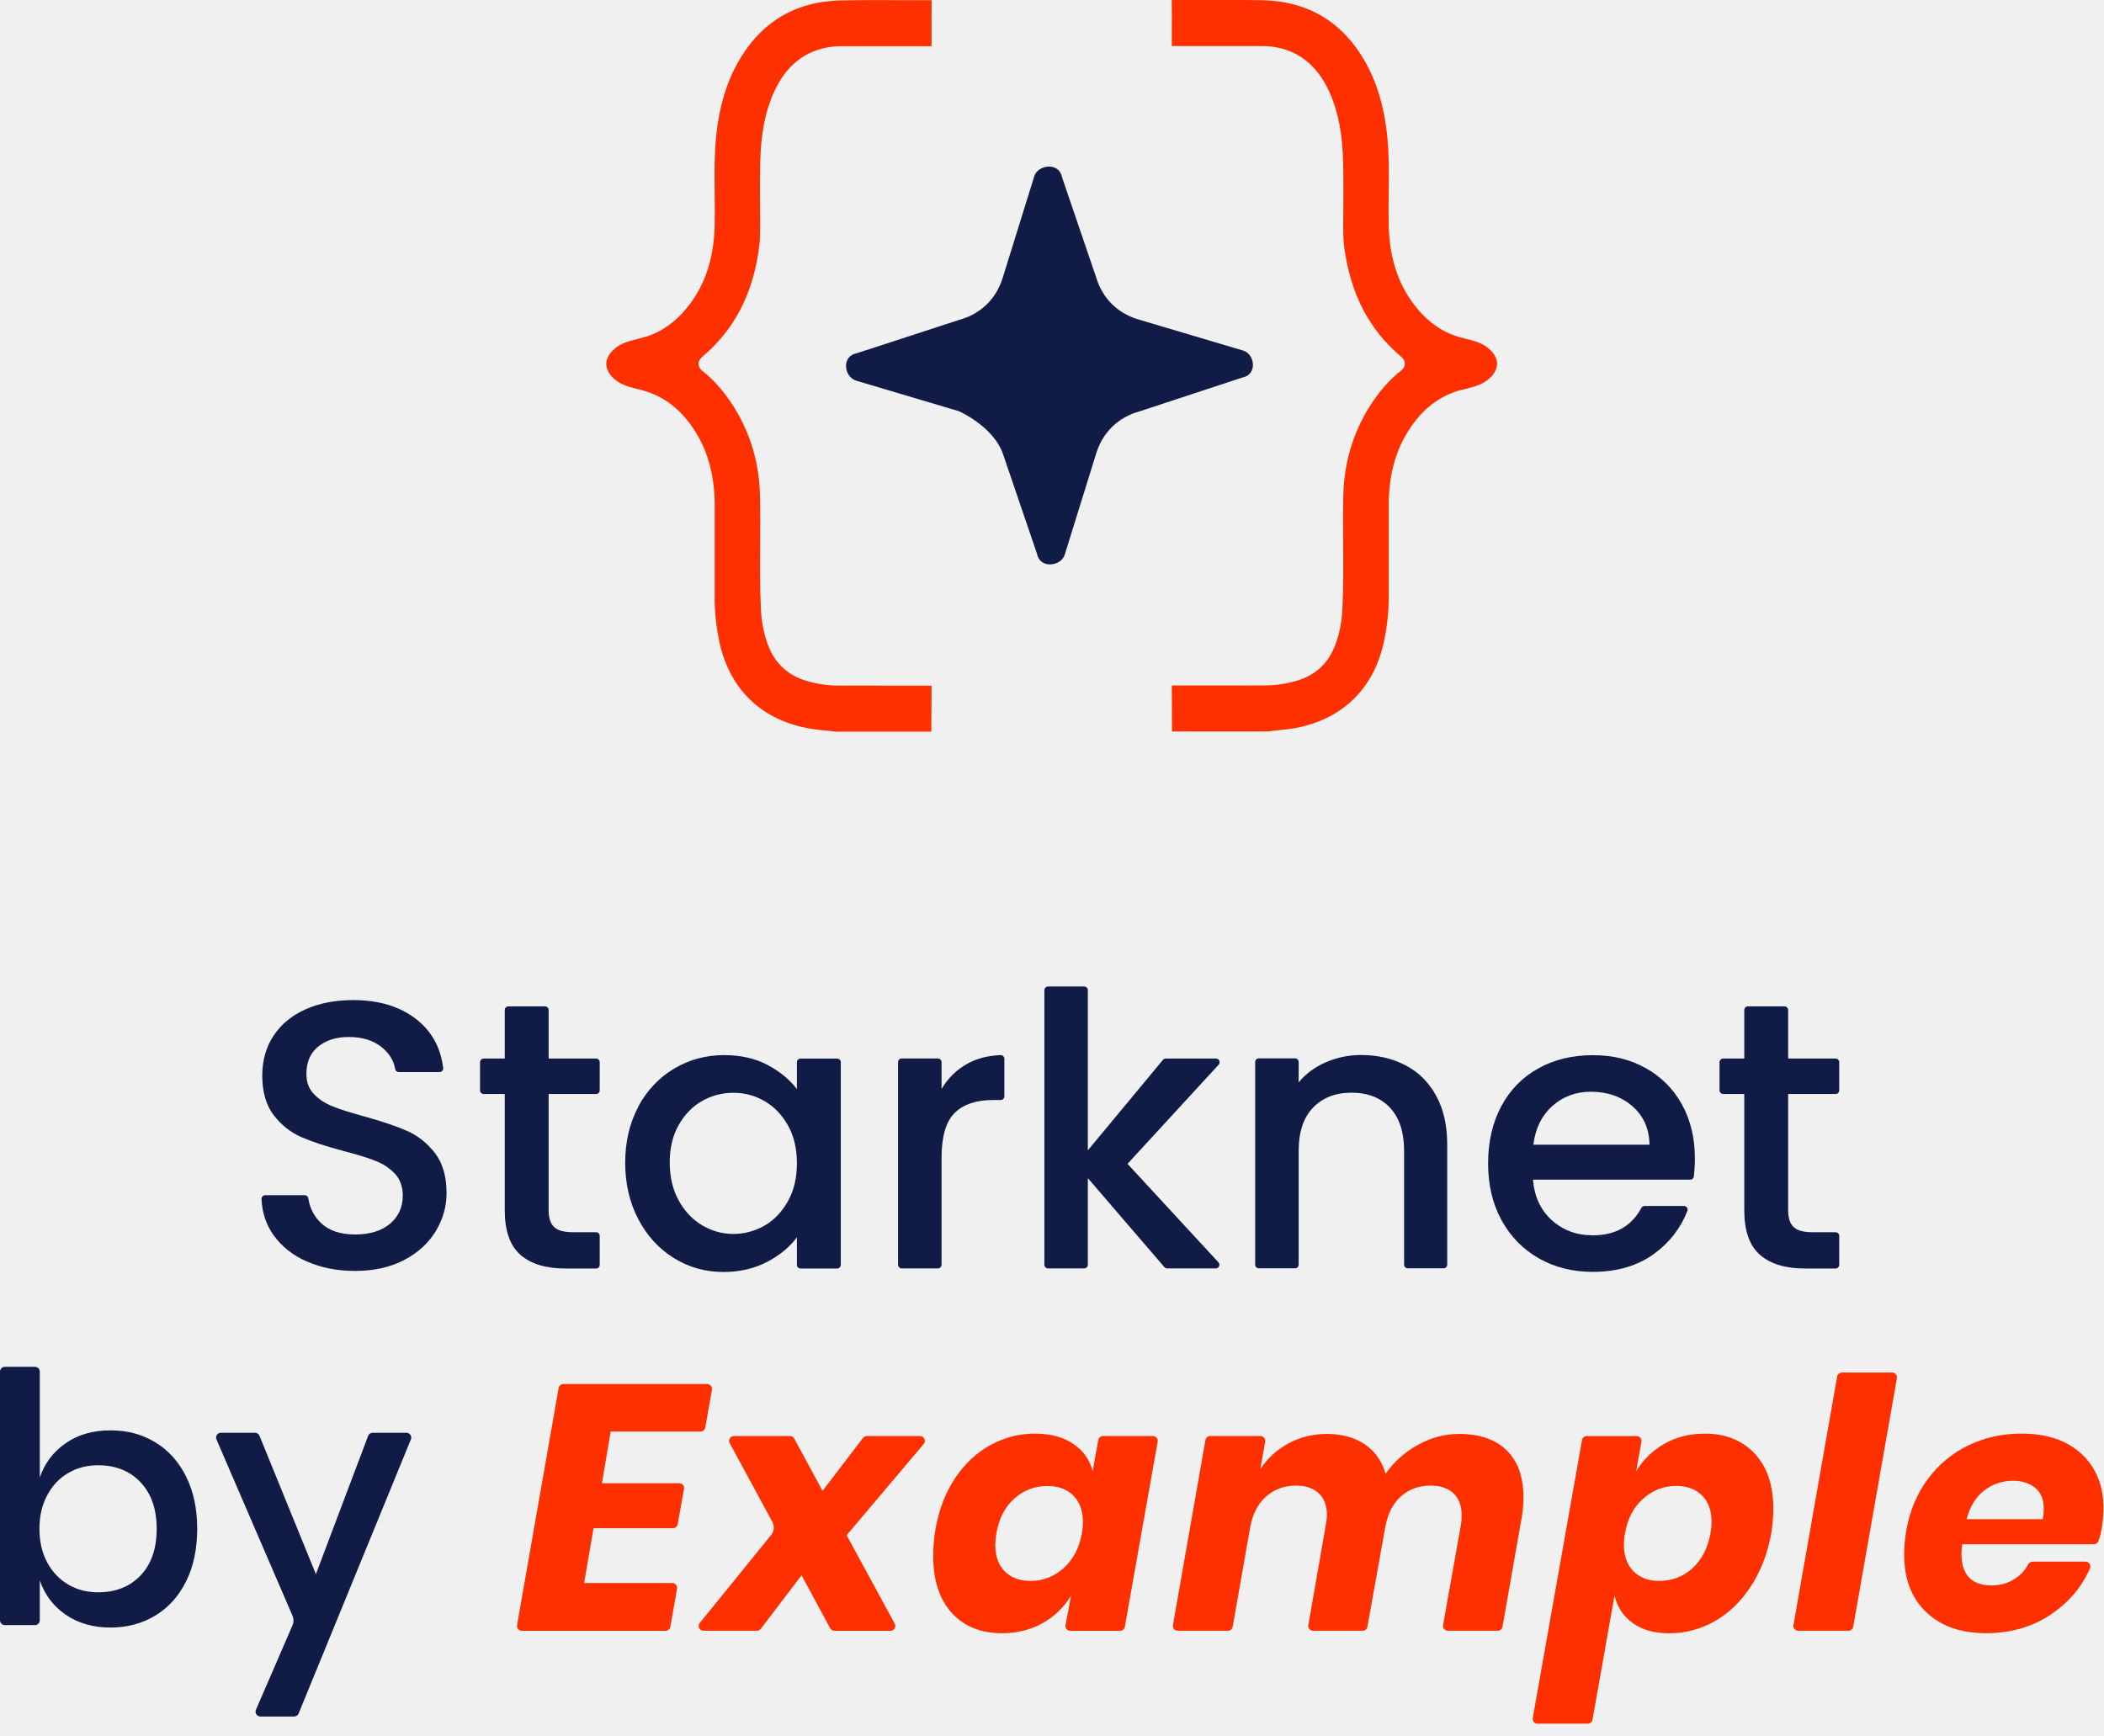
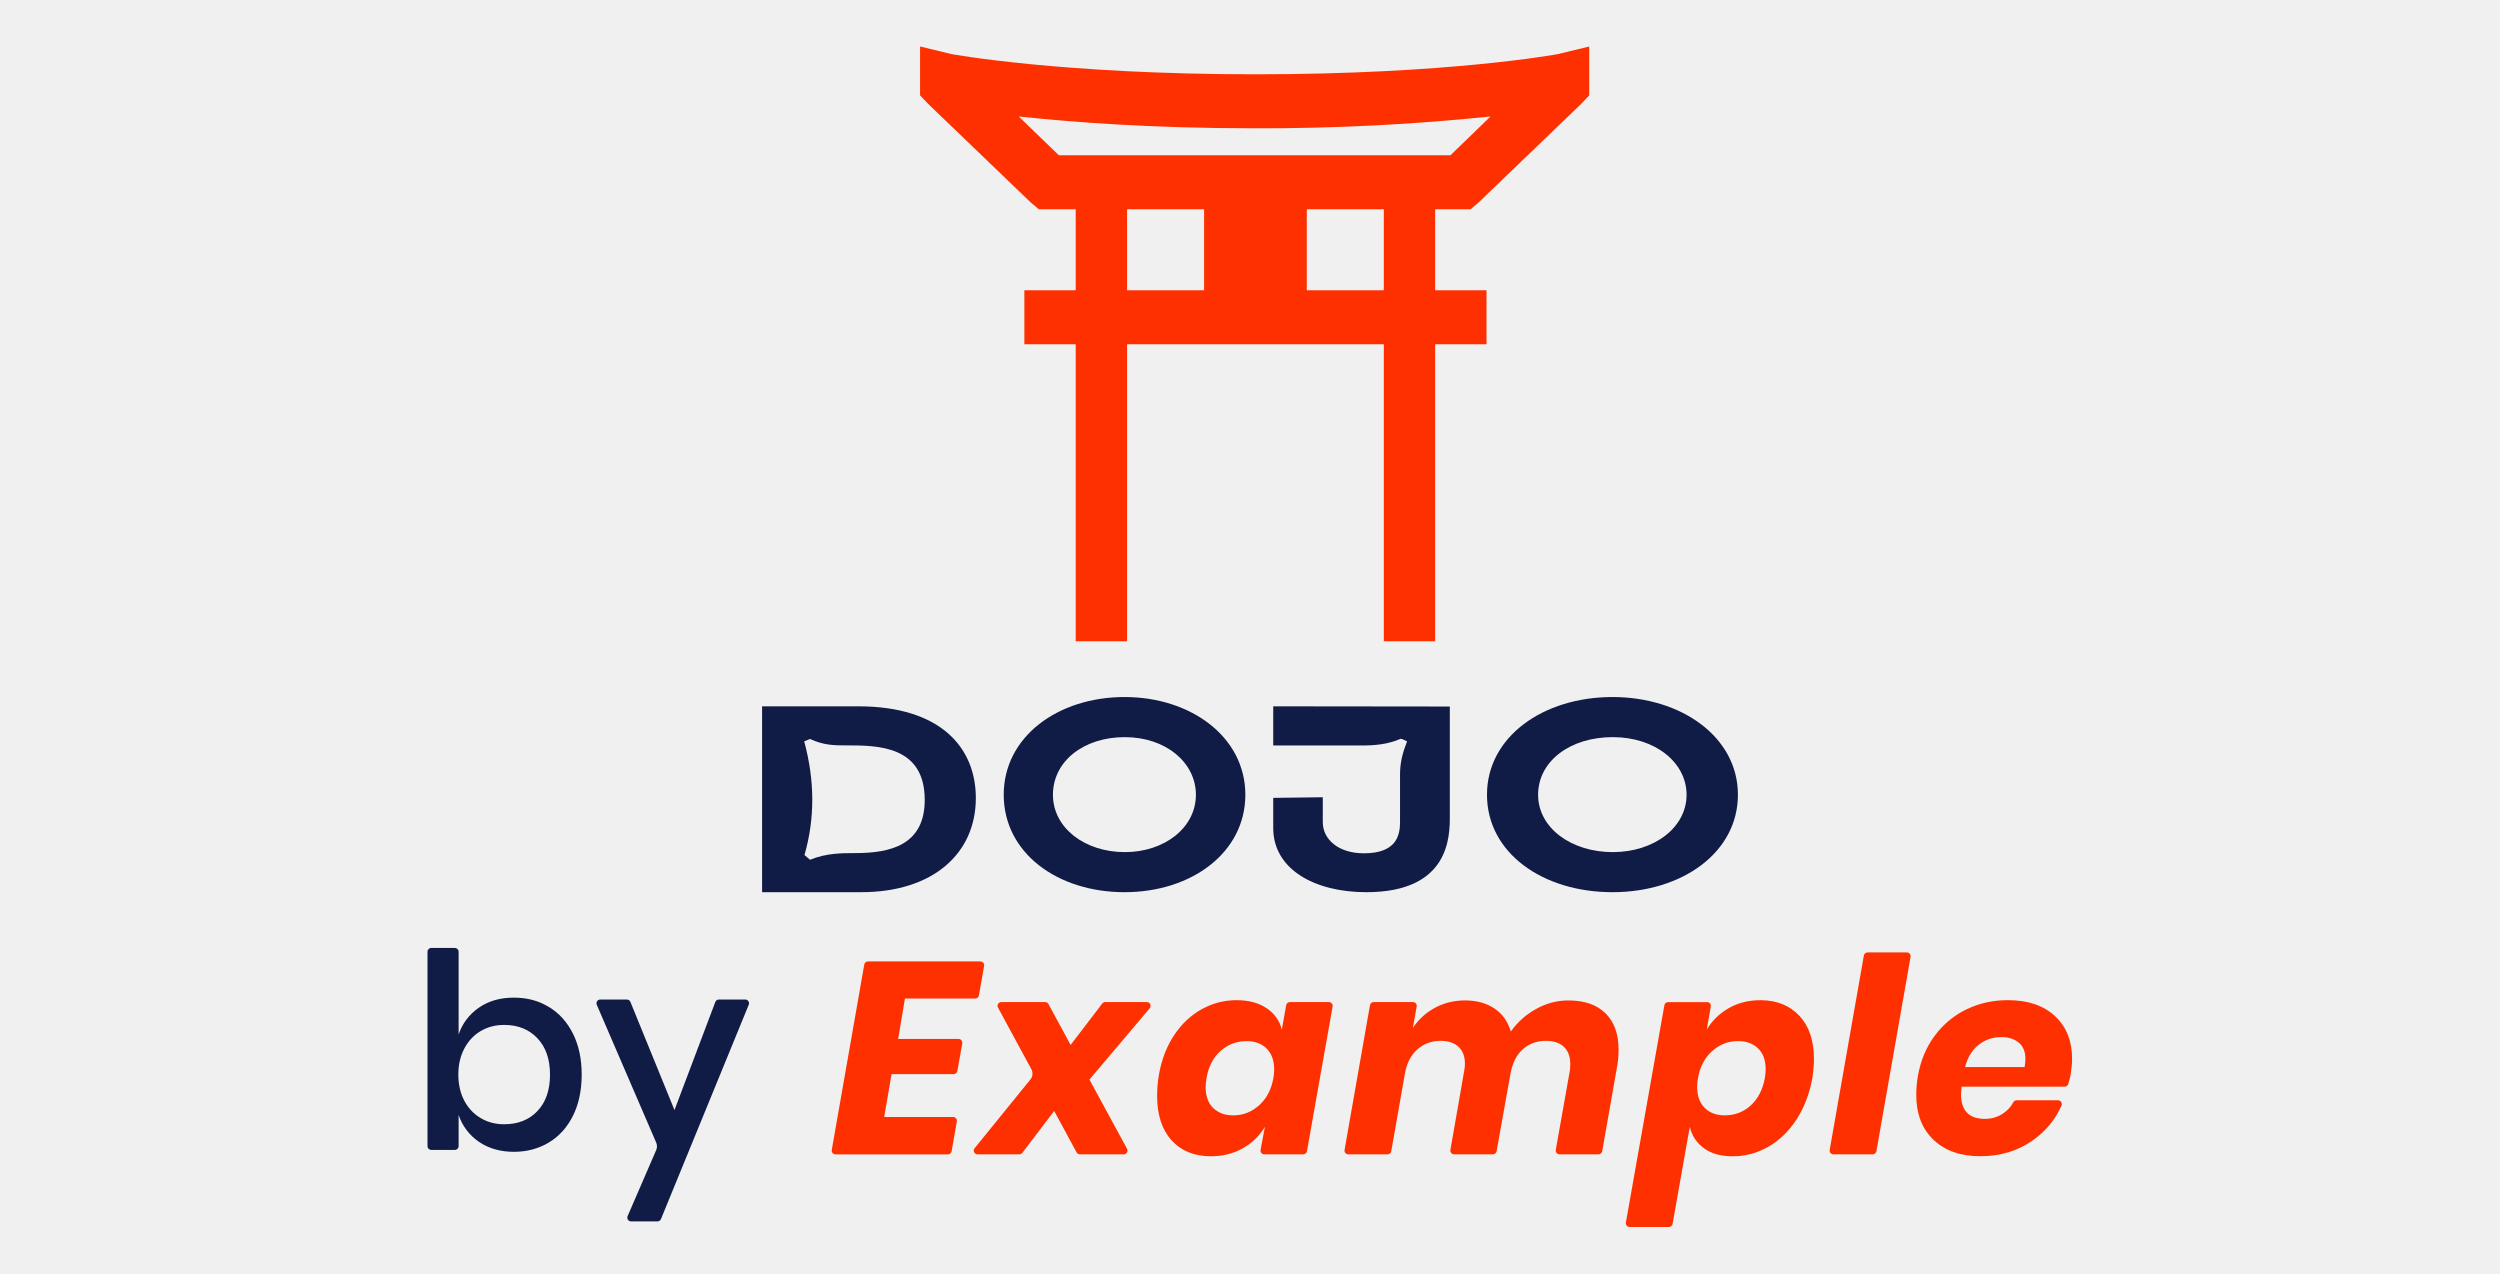
- <svg xmlns="http://www.w3.org/2000/svg" width="177" height="146" viewBox="0 0 177 146" fill="none">
-   <g clip-path="url(#clip0_160_831)">
-     <path fill-rule="evenodd" clip-rule="evenodd" d="M104.517 31.762L95.883 34.605C94.056 35.105 92.751 36.392 92.21 38.176L89.586 46.617C89.332 47.643 87.504 47.904 87.247 46.617L84.369 38.176C83.831 36.64 82.257 35.362 80.695 34.605L72.062 32.039C71.012 31.762 70.746 29.975 72.062 29.726L80.695 26.912C82.523 26.412 83.828 25.125 84.369 23.321L86.993 14.88C87.247 13.87 89.075 13.593 89.332 14.88L92.21 23.321C92.748 25.134 94.064 26.412 95.883 26.912L104.517 29.477C105.567 29.726 105.825 31.513 104.517 31.765V31.762Z" fill="#111C46" />
-     <path d="M122.934 32.816C123.056 32.782 123.178 32.751 123.301 32.721C124.017 32.537 124.639 32.378 125.213 31.916C125.59 31.614 125.977 31.087 125.943 30.53C125.912 30.021 125.552 29.613 125.338 29.413C124.747 28.863 124.106 28.7 123.365 28.517C122.91 28.401 122.438 28.285 121.942 28.068C120.825 27.583 119.823 26.764 118.964 25.637C117.585 23.827 116.886 21.64 116.825 18.943C116.804 18.043 116.814 17.133 116.825 16.253C116.845 14.586 116.865 12.864 116.672 11.187C116.41 8.894 115.833 6.969 114.909 5.305C113.001 1.875 110.066 0.095 106.188 0.017C104.599 -0.013 102.976 -0.01 101.407 -0.003C100.459 -0.003 99.515 0.004 98.571 -0.003C98.585 0.897 98.581 1.793 98.578 2.693V3.861C98.578 3.861 98.578 3.868 98.578 3.875H101.094C102.677 3.875 104.259 3.875 105.845 3.875C106.209 3.875 106.623 3.875 107.034 3.929C109.2 4.215 110.814 5.492 111.826 7.723C112.583 9.394 112.943 11.261 112.994 13.778C113.021 15.204 113.014 16.647 113.004 18.047L112.997 19.045C112.994 19.792 113.024 20.359 113.096 20.882C113.625 24.747 115.177 27.725 117.837 29.983C117.942 30.072 118.186 30.279 118.18 30.612C118.173 30.945 117.911 31.152 117.823 31.22C117.1 31.787 116.448 32.473 115.826 33.315C114.023 35.76 113.075 38.582 113.007 41.703C112.977 43.028 112.987 44.379 112.994 45.687C113.004 47.507 113.018 49.392 112.929 51.249C112.882 52.278 112.692 53.256 112.372 54.15C111.802 55.742 110.712 56.792 109.126 57.264C108.243 57.529 107.336 57.661 106.429 57.668C104.504 57.678 102.578 57.675 100.653 57.675H98.578C98.588 58.755 98.588 59.818 98.591 60.877V61.543H106.684C107.017 61.492 107.353 61.458 107.676 61.427C108.073 61.386 108.45 61.349 108.827 61.285C112.912 60.568 115.619 57.936 116.451 53.868C116.702 52.642 116.828 51.422 116.825 50.244C116.821 48.865 116.825 47.483 116.825 46.104C116.825 44.929 116.825 43.758 116.825 42.583C116.821 40.1 117.351 38.039 118.451 36.29C119.613 34.439 121.08 33.298 122.937 32.802L122.934 32.816Z" fill="#FF3000" />
-     <path d="M60.118 50.261C60.118 51.439 60.24 52.658 60.492 53.884C61.324 57.953 64.03 60.584 68.116 61.301C68.493 61.366 68.866 61.403 69.267 61.444C69.59 61.478 69.926 61.508 70.258 61.559H78.351V60.822C78.355 59.776 78.358 58.734 78.368 57.688H76.29C74.364 57.688 72.439 57.688 70.513 57.681C69.606 57.678 68.7 57.542 67.817 57.277C66.234 56.801 65.141 55.755 64.57 54.163C64.251 53.27 64.061 52.291 64.013 51.263C63.925 49.405 63.935 47.52 63.949 45.7C63.956 44.392 63.966 43.041 63.935 41.716C63.867 38.595 62.92 35.773 61.116 33.328C60.495 32.486 59.843 31.8 59.12 31.233C59.035 31.165 58.77 30.961 58.766 30.625C58.76 30.292 59.004 30.085 59.109 29.997C61.772 27.738 63.324 24.76 63.85 20.895C63.922 20.372 63.952 19.805 63.949 19.058L63.942 18.06C63.935 16.661 63.925 15.214 63.952 13.791C64 11.274 64.36 9.407 65.12 7.736C66.132 5.505 67.745 4.228 69.912 3.943C70.323 3.888 70.737 3.888 71.101 3.888C72.683 3.888 74.266 3.888 75.852 3.888H78.351C78.351 3.888 78.365 3.888 78.368 3.888V2.71C78.368 1.81 78.361 0.913 78.375 0.013C77.431 0.02 76.483 0.013 75.539 0.013C73.97 0.007 72.35 -0 70.758 0.034C66.879 0.112 63.945 1.891 62.037 5.321C61.11 6.985 60.536 8.911 60.274 11.203C60.084 12.877 60.104 14.599 60.121 16.267C60.132 17.146 60.142 18.06 60.121 18.96C60.06 21.656 59.361 23.846 57.982 25.653C57.123 26.781 56.117 27.599 55.004 28.085C54.508 28.302 54.036 28.418 53.581 28.533C52.837 28.72 52.199 28.879 51.608 29.43C51.397 29.627 51.034 30.034 51.003 30.547C50.969 31.107 51.356 31.63 51.733 31.932C52.307 32.398 52.925 32.554 53.645 32.737C53.764 32.768 53.886 32.798 54.012 32.832C55.87 33.328 57.337 34.469 58.498 36.32C59.598 38.072 60.132 40.13 60.125 42.613C60.125 43.788 60.125 44.959 60.125 46.135C60.125 47.513 60.125 48.895 60.125 50.274L60.118 50.261Z" fill="#FF3000" />
-   </g>
-   <path d="M51.373 120.444L50.639 124.79H57.143C57.394 124.79 57.586 125.017 57.543 125.266L57.011 128.242C56.975 128.437 56.808 128.577 56.611 128.577H49.931L49.139 133.188H56.557C56.808 133.188 57 133.415 56.956 133.663L56.395 136.875C56.36 137.07 56.192 137.21 55.995 137.21H43.897C43.645 137.21 43.454 136.983 43.497 136.735L46.995 116.784C47.03 116.59 47.197 116.449 47.395 116.449H59.493C59.744 116.449 59.936 116.676 59.893 116.925L59.331 120.109C59.296 120.304 59.128 120.444 58.931 120.444H51.373Z" fill="#FF3000" />
-   <path d="M71.224 129.165C71.223 129.165 71.222 129.165 71.223 129.165L75.27 136.61C75.416 136.88 75.222 137.209 74.914 137.209H70.197C70.049 137.209 69.911 137.128 69.841 136.996L67.431 132.539L64.001 137.047C63.925 137.147 63.806 137.207 63.68 137.207H59.182C58.842 137.207 58.653 136.812 58.869 136.547L64.871 129.152C65.126 128.838 65.167 128.401 64.974 128.046L61.386 121.421C61.24 121.151 61.435 120.824 61.743 120.824H66.459C66.608 120.824 66.745 120.905 66.816 121.038L69.198 125.435L72.599 120.984C72.674 120.884 72.793 120.824 72.92 120.824H77.399C77.744 120.824 77.931 121.227 77.709 121.491L71.224 129.165C71.224 129.165 71.224 129.165 71.224 129.165V129.165Z" fill="#FF3000" />
-   <path d="M90.294 121.486C91.145 122.064 91.688 122.831 91.923 123.79L92.393 121.159C92.428 120.965 92.595 120.824 92.792 120.824H96.99C97.241 120.824 97.433 121.051 97.39 121.3L94.626 136.874C94.591 137.069 94.424 137.209 94.227 137.209H90.034C89.781 137.209 89.589 136.98 89.637 136.729L90.105 134.244C89.519 135.221 88.719 135.997 87.712 136.564C86.704 137.131 85.561 137.415 84.289 137.415C82.509 137.415 81.099 136.842 80.062 135.697C79.025 134.552 78.506 132.961 78.506 130.927C78.506 130.124 78.574 129.341 78.711 128.577C79.006 126.953 79.557 125.538 80.37 124.333C81.183 123.128 82.171 122.21 83.336 121.573C84.5 120.938 85.737 120.619 87.05 120.619C88.362 120.619 89.443 120.908 90.294 121.486ZM85.332 126.081C84.538 126.786 84.035 127.764 83.819 129.017C83.76 129.368 83.73 129.692 83.73 129.987C83.73 130.946 84 131.691 84.538 132.218C85.075 132.747 85.796 133.012 86.696 133.012C87.752 133.012 88.681 132.65 89.486 131.926C90.288 131.202 90.796 130.232 91.012 129.02C91.072 128.687 91.101 128.374 91.101 128.08C91.101 127.121 90.831 126.373 90.294 125.832C89.756 125.295 89.035 125.025 88.136 125.025C87.058 125.025 86.123 125.376 85.332 126.081Z" fill="#FF3000" />
-   <path d="M126.749 122.028C126.749 122.028 126.749 122.028 126.749 122.028C127.688 122.949 128.158 124.251 128.158 125.933C128.158 126.598 128.109 127.187 128.012 127.694L126.397 136.873C126.362 137.067 126.194 137.208 125.997 137.208H121.8C121.548 137.208 121.357 136.981 121.4 136.732L122.902 128.281C122.94 128.105 122.961 127.84 122.961 127.489C122.961 126.687 122.732 126.071 122.272 125.639C121.813 125.209 121.17 124.993 120.349 124.993C119.371 124.993 118.542 125.293 117.867 125.89C117.192 126.487 116.757 127.324 116.559 128.399L116.536 128.47C116.532 128.482 116.53 128.495 116.53 128.508V128.508C116.53 128.515 116.529 128.522 116.528 128.529L115.033 136.876C114.998 137.067 114.831 137.208 114.634 137.208H110.463C110.212 137.208 110.02 136.981 110.063 136.732L111.538 128.281C111.598 127.986 111.627 127.713 111.627 127.459C111.627 126.676 111.398 126.071 110.938 125.639C110.479 125.209 109.836 124.993 109.015 124.993C108.037 124.993 107.2 125.301 106.506 125.917C105.812 126.533 105.366 127.4 105.169 128.516L103.699 136.873C103.664 137.067 103.497 137.208 103.3 137.208H99.072C98.821 137.208 98.629 136.981 98.673 136.732L101.409 121.158C101.444 120.963 101.611 120.823 101.809 120.823H106.036C106.287 120.823 106.479 121.05 106.436 121.298L106.022 123.61C106.63 122.689 107.422 121.965 108.399 121.439C109.377 120.909 110.455 120.645 111.63 120.645C112.883 120.645 113.939 120.934 114.801 121.512C115.663 122.09 116.249 122.916 116.562 123.994C117.286 122.976 118.196 122.163 119.293 121.558C120.39 120.95 121.543 120.647 122.759 120.647C124.481 120.647 125.81 121.106 126.75 122.027C126.75 122.027 126.75 122.028 126.749 122.028V122.028Z" fill="#FF3000" />
-   <path d="M147.609 122.294C147.609 122.294 147.609 122.294 147.61 122.294C148.657 123.41 149.181 124.957 149.181 126.934C149.181 127.579 149.122 128.273 149.005 129.019C148.692 130.721 148.119 132.209 147.287 133.481C146.456 134.753 145.443 135.728 144.249 136.404C143.055 137.079 141.791 137.417 140.462 137.417C139.133 137.417 138.158 137.133 137.364 136.566C136.572 135.999 136.056 135.226 135.821 134.246L133.971 144.688C133.936 144.883 133.768 145.023 133.571 145.023H129.344C129.093 145.023 128.901 144.796 128.944 144.548L133.088 121.161C133.123 120.967 133.29 120.826 133.487 120.826H137.685C137.936 120.826 138.128 121.053 138.085 121.302L137.642 123.792C138.228 122.814 139.022 122.039 140.019 121.472C141.018 120.905 142.153 120.621 143.425 120.621C145.167 120.621 146.56 121.18 147.608 122.295C147.608 122.295 147.609 122.295 147.609 122.294V122.294ZM142.369 131.954C142.369 131.953 142.369 131.952 142.37 131.951C143.152 131.246 143.66 130.269 143.895 129.016C143.954 128.665 143.984 128.341 143.984 128.046C143.984 127.088 143.714 126.342 143.176 125.815C142.639 125.286 141.918 125.021 141.018 125.021C139.962 125.021 139.03 125.378 138.228 126.094C137.426 126.809 136.915 127.782 136.702 129.016C136.642 129.33 136.613 129.643 136.613 129.956C136.613 130.915 136.883 131.663 137.42 132.204C137.958 132.741 138.679 133.011 139.578 133.011C140.656 133.011 141.585 132.66 142.368 131.956C142.368 131.955 142.369 131.955 142.369 131.954V131.954Z" fill="#FF3000" />
-   <path d="M159.578 115.956L155.901 136.873C155.866 137.068 155.699 137.208 155.502 137.208H151.274C151.023 137.208 150.831 136.981 150.875 136.733L154.551 115.815C154.586 115.621 154.753 115.48 154.951 115.48H159.178C159.429 115.48 159.621 115.707 159.578 115.956Z" fill="#FF3000" />
-   <path d="M175.12 122.336C175.122 122.337 175.123 122.339 175.125 122.34C176.347 123.485 176.957 125.016 176.957 126.932C176.957 127.383 176.908 127.932 176.811 128.577C176.749 128.953 176.654 129.315 176.53 129.666C176.473 129.825 176.319 129.928 176.149 129.928H165.066C165.026 130.32 165.007 130.584 165.007 130.719C165.007 132.502 165.858 133.391 167.562 133.391C168.286 133.391 168.932 133.204 169.499 132.832C169.996 132.508 170.371 132.1 170.628 131.608C170.698 131.473 170.847 131.392 170.998 131.392H175.444C175.736 131.392 175.933 131.692 175.817 131.959C175.15 133.483 174.104 134.741 172.681 135.735C171.084 136.851 169.221 137.41 167.087 137.41C164.953 137.41 163.294 136.824 162.052 135.649C160.809 134.474 160.188 132.851 160.188 130.776C160.188 130.149 160.247 129.485 160.364 128.78C160.658 127.116 161.263 125.668 162.184 124.434C163.105 123.199 164.245 122.257 165.604 121.6C166.965 120.944 168.448 120.617 170.053 120.617C172.204 120.617 173.891 121.189 175.115 122.333C175.116 122.334 175.118 122.336 175.12 122.336V122.336ZM171.935 126.935C171.935 126.152 171.689 125.566 171.201 125.174C170.712 124.782 170.093 124.588 169.35 124.588C168.429 124.588 167.619 124.863 166.914 125.409C166.209 125.957 165.72 126.76 165.444 127.816H171.846C171.906 127.483 171.935 127.189 171.935 126.935Z" fill="#FF3000" />
-   <path d="M13.052 121.344C13.052 121.343 13.053 121.343 13.053 121.343C14.157 122.007 15.024 122.969 15.65 124.219C16.277 125.472 16.59 126.939 16.59 128.624C16.59 130.31 16.277 131.806 15.65 133.06C15.024 134.313 14.157 135.272 13.052 135.936C11.944 136.601 10.688 136.936 9.278 136.936C7.868 136.936 6.558 136.574 5.518 135.85C4.481 135.126 3.757 134.167 3.347 132.973V136.325C3.347 136.55 3.166 136.731 2.942 136.731H0.405C0.181 136.731 0 136.55 0 136.325V115.405C0 115.181 0.181 115 0.405 115H2.942C3.166 115 3.347 115.181 3.347 115.405V124.308C3.757 123.114 4.481 122.155 5.518 121.431C6.556 120.707 7.809 120.346 9.278 120.346C10.747 120.346 11.944 120.678 13.051 121.344C13.051 121.345 13.052 121.344 13.052 121.344V121.344ZM5.724 123.942C5.724 123.941 5.723 123.941 5.723 123.941C4.978 124.382 4.392 125.008 3.963 125.821C3.53 126.634 3.317 127.568 3.317 128.624C3.317 129.681 3.533 130.64 3.963 131.444C4.392 132.247 4.981 132.868 5.724 133.308C6.466 133.748 7.309 133.97 8.249 133.97C9.738 133.97 10.931 133.495 11.831 132.546C12.73 131.598 13.181 130.291 13.181 128.627C13.181 126.963 12.73 125.68 11.831 124.721C10.931 123.762 9.735 123.282 8.249 123.282C7.31 123.282 6.467 123.5 5.725 123.943C5.724 123.943 5.724 123.943 5.724 123.942V123.942Z" fill="#111C46" />
-   <path d="M21.831 120.801C21.831 120.802 21.831 120.803 21.831 120.804L26.574 132.442L30.968 120.811C31.028 120.654 31.179 120.549 31.347 120.549H34.191C34.48 120.549 34.674 120.841 34.566 121.108L25.12 144.17C25.058 144.321 24.91 144.421 24.745 144.421H21.904C21.612 144.421 21.417 144.122 21.531 143.854L24.609 136.741C24.718 136.488 24.718 136.201 24.609 135.948L18.211 121.113C18.095 120.846 18.292 120.549 18.584 120.549H21.455C21.619 120.549 21.768 120.648 21.83 120.799C21.83 120.8 21.831 120.8 21.831 120.801V120.801Z" fill="#111C46" />
-   <path d="M25.84 106.147C25.84 106.148 25.838 106.15 25.837 106.149C24.64 105.629 23.703 104.88 23.017 103.927C22.386 103.044 22.047 102.026 22 100.875C22 100.702 22.134 100.56 22.308 100.56H25.635C25.785 100.56 25.911 100.67 25.935 100.812C26.061 101.656 26.432 102.366 27.039 102.933C27.709 103.556 28.655 103.864 29.877 103.864C31.1 103.864 32.117 103.556 32.827 102.949C33.528 102.342 33.883 101.553 33.883 100.591C33.883 99.842 33.662 99.235 33.229 98.762C32.787 98.289 32.243 97.926 31.596 97.674C30.942 97.414 30.043 97.138 28.892 96.838C27.441 96.451 26.258 96.065 25.351 95.671C24.444 95.277 23.672 94.662 23.025 93.826C22.386 92.99 22.063 91.878 22.063 90.49C22.063 89.205 22.386 88.085 23.025 87.123C23.664 86.161 24.563 85.428 25.714 84.915C26.865 84.403 28.206 84.143 29.72 84.143C31.88 84.143 33.647 84.679 35.026 85.759C36.32 86.776 37.077 88.14 37.282 89.859C37.306 90.041 37.156 90.198 36.974 90.198H33.544C33.394 90.198 33.268 90.096 33.245 89.946C33.126 89.244 32.756 88.629 32.125 88.117C31.423 87.541 30.492 87.249 29.333 87.249C28.285 87.249 27.433 87.518 26.771 88.054C26.108 88.59 25.777 89.355 25.777 90.364C25.777 91.05 25.982 91.61 26.4 92.044C26.818 92.485 27.346 92.832 27.985 93.085C28.624 93.345 29.499 93.621 30.611 93.92C32.085 94.33 33.284 94.733 34.214 95.135C35.145 95.545 35.933 96.168 36.588 97.011C37.242 97.855 37.566 98.983 37.566 100.394C37.566 101.53 37.258 102.594 36.651 103.596C36.044 104.597 35.153 105.409 33.993 106.016C32.827 106.624 31.454 106.931 29.877 106.931C28.381 106.931 27.041 106.671 25.844 106.144C25.842 106.143 25.84 106.145 25.84 106.147V106.147Z" fill="#111C46" />
-   <path d="M46.154 92.037V101.815C46.154 102.477 46.311 102.95 46.619 103.242C46.926 103.533 47.455 103.675 48.204 103.675H50.144C50.309 103.675 50.451 103.81 50.451 103.983V106.42C50.451 106.585 50.317 106.727 50.144 106.727H47.565C45.917 106.727 44.663 106.341 43.78 105.576C42.905 104.803 42.463 103.557 42.463 101.822V92.045H40.689C40.523 92.045 40.382 91.911 40.382 91.737V89.371C40.382 89.206 40.516 89.064 40.689 89.064H42.463V84.979C42.463 84.814 42.597 84.672 42.771 84.672H45.846C46.012 84.672 46.154 84.806 46.154 84.979V89.064H50.144C50.309 89.064 50.451 89.198 50.451 89.371V91.737C50.451 91.903 50.317 92.045 50.144 92.045H46.154V92.037Z" fill="#111C46" />
-   <path d="M53.699 93.106C53.699 93.099 53.701 93.091 53.705 93.084C54.438 91.725 55.445 90.664 56.711 89.909C57.981 89.152 59.385 88.773 60.922 88.773C62.31 88.773 63.524 89.049 64.557 89.594C65.59 90.138 66.418 90.816 67.041 91.628V89.373C67.041 89.207 67.175 89.065 67.349 89.065H70.424C70.59 89.065 70.731 89.199 70.731 89.373V106.421C70.731 106.586 70.597 106.728 70.424 106.728H67.349C67.183 106.728 67.041 106.594 67.041 106.421V104.103C66.418 104.938 65.575 105.632 64.51 106.184C63.438 106.736 62.223 107.02 60.859 107.02C59.345 107.02 57.957 106.634 56.696 105.853C55.434 105.072 54.432 103.984 53.699 102.581C52.966 101.185 52.595 99.592 52.595 97.826C52.595 96.064 52.964 94.49 53.694 93.129C53.697 93.122 53.699 93.114 53.699 93.106V93.106ZM66.292 94.695C65.787 93.796 65.133 93.118 64.321 92.645C63.508 92.172 62.633 91.943 61.695 91.943C60.757 91.943 59.881 92.172 59.069 92.629C58.257 93.087 57.602 93.765 57.098 94.648C56.593 95.531 56.341 96.588 56.341 97.802C56.341 99.016 56.593 100.089 57.098 101.004C57.602 101.926 58.265 102.62 59.085 103.101C59.905 103.582 60.78 103.819 61.695 103.819C62.61 103.819 63.508 103.582 64.321 103.117C65.133 102.644 65.787 101.958 66.292 101.051C66.797 100.144 67.041 99.08 67.041 97.865C67.041 96.651 66.789 95.586 66.292 94.695Z" fill="#111C46" />
-   <path d="M81.333 89.523C81.332 89.523 81.332 89.521 81.333 89.521C82.144 89.064 83.089 88.813 84.176 88.773C84.349 88.773 84.491 88.907 84.491 89.081V92.243C84.491 92.409 84.357 92.55 84.184 92.55H83.561C82.126 92.55 81.045 92.913 80.312 93.639C79.579 94.364 79.208 95.626 79.208 97.424V106.413C79.208 106.578 79.074 106.72 78.901 106.72H75.857C75.691 106.72 75.549 106.586 75.549 106.413V89.365C75.549 89.199 75.683 89.057 75.857 89.057H78.901C79.066 89.057 79.208 89.191 79.208 89.365V91.62C79.744 90.722 80.452 90.021 81.334 89.525C81.335 89.524 81.334 89.523 81.333 89.523V89.523Z" fill="#111C46" />
-   <path d="M94.856 97.91C94.851 97.908 94.847 97.915 94.851 97.919L102.501 106.206C102.682 106.404 102.54 106.719 102.28 106.719H98.187C98.101 106.719 98.014 106.68 97.959 106.616L91.516 99.125V106.411C91.516 106.577 91.382 106.719 91.209 106.719H88.165C88 106.719 87.858 106.585 87.858 106.411V83.308C87.858 83.142 87.992 83 88.165 83H91.209C91.374 83 91.516 83.134 91.516 83.308V96.784L97.832 89.174C97.888 89.103 97.974 89.064 98.069 89.064H102.296C102.564 89.064 102.698 89.379 102.524 89.576L94.862 97.909C94.861 97.91 94.859 97.911 94.856 97.91V97.91Z" fill="#111C46" />
-   <path d="M118.24 89.631C119.344 90.207 120.203 91.066 120.818 92.194C121.441 93.329 121.748 94.694 121.748 96.294V106.403C121.748 106.569 121.615 106.711 121.441 106.711H118.429C118.263 106.711 118.121 106.577 118.121 106.403V96.838C118.121 95.261 117.727 94.047 116.939 93.203C116.15 92.359 115.07 91.934 113.706 91.934C112.341 91.934 111.253 92.359 110.449 93.203C109.644 94.047 109.25 95.261 109.25 96.838V106.403C109.25 106.569 109.116 106.711 108.943 106.711H105.899C105.734 106.711 105.592 106.577 105.592 106.403V89.355C105.592 89.189 105.726 89.047 105.899 89.047H108.943C109.108 89.047 109.25 89.182 109.25 89.355V91.066C109.85 90.341 110.614 89.773 111.545 89.371C112.475 88.969 113.461 88.764 114.51 88.764C115.898 88.764 117.144 89.055 118.24 89.631Z" fill="#111C46" />
-   <path d="M142.188 99.251H128.964C129.075 100.662 129.595 101.79 130.533 102.65C131.472 103.501 132.623 103.935 133.995 103.935C135.895 103.935 137.251 103.17 138.079 101.632C138.135 101.53 138.237 101.467 138.348 101.467H141.667C141.88 101.467 142.03 101.688 141.951 101.885C141.391 103.32 140.477 104.511 139.199 105.457C137.804 106.49 136.061 107.01 133.995 107.01C132.307 107.01 130.793 106.632 129.461 105.875C128.128 105.118 127.079 104.045 126.322 102.673C125.565 101.293 125.187 99.701 125.187 97.879C125.187 96.058 125.558 94.465 126.291 93.085C127.024 91.705 128.065 90.64 129.398 89.899C130.73 89.15 132.268 88.779 133.995 88.779C135.722 88.779 137.149 89.142 138.45 89.868C139.751 90.593 140.768 91.61 141.494 92.927C142.219 94.244 142.582 95.75 142.582 97.461C142.582 98.021 142.55 98.526 142.495 98.991C142.479 99.141 142.345 99.251 142.196 99.251H142.188ZM138.767 96.303C138.766 96.302 138.766 96.301 138.765 96.3C138.741 94.953 138.26 93.881 137.322 93.069C136.384 92.257 135.217 91.855 133.829 91.855C132.568 91.855 131.487 92.257 130.596 93.053C129.705 93.85 129.161 94.938 128.996 96.31H138.764C138.767 96.31 138.769 96.305 138.767 96.303V96.303Z" fill="#111C46" />
-   <path d="M150.428 92.037V101.815C150.428 102.477 150.586 102.95 150.893 103.242C151.201 103.533 151.729 103.675 152.478 103.675H154.418C154.583 103.675 154.726 103.81 154.726 103.983V106.42C154.726 106.585 154.591 106.727 154.418 106.727H151.84C150.192 106.727 148.938 106.341 148.055 105.576C147.179 104.803 146.738 103.557 146.738 101.822V92.045H144.963C144.798 92.045 144.656 91.911 144.656 91.737V89.371C144.656 89.206 144.79 89.064 144.963 89.064H146.738V84.979C146.738 84.814 146.872 84.672 147.045 84.672H150.12C150.286 84.672 150.428 84.806 150.428 84.979V89.056C150.428 89.056 150.428 89.056 150.428 89.056C150.428 89.058 150.429 89.064 150.436 89.064H154.418C154.583 89.064 154.726 89.198 154.726 89.371V91.737C154.726 91.903 154.591 92.045 154.418 92.045H150.436C150.432 92.045 150.428 92.041 150.428 92.037V92.037Z" fill="#111C46" />
-   <defs>
-     <clipPath id="clip0_160_831">
-       <rect width="74.943" height="61.563" fill="white" transform="translate(51)" />
-     </clipPath>
-   </defs>
+ <svg xmlns="http://www.w3.org/2000/svg" width="269" height="137" viewBox="0 0 269 137" fill="none">
+   <path d="M97.373 107.444L96.639 111.79H103.143C103.394 111.79 103.586 112.017 103.543 112.266L103.011 115.242C102.975 115.437 102.808 115.577 102.611 115.577H95.931L95.139 120.188H102.557C102.808 120.188 103 120.415 102.957 120.664L102.395 123.875C102.36 124.07 102.192 124.21 101.995 124.21H89.897C89.645 124.21 89.454 123.983 89.497 123.735L92.995 103.784C93.03 103.59 93.197 103.449 93.395 103.449H105.493C105.744 103.449 105.936 103.676 105.893 103.925L105.331 107.109C105.296 107.304 105.128 107.444 104.931 107.444H97.373Z" fill="#FF3000" />
+   <path d="M117.223 116.165C117.222 116.164 117.223 116.165 117.223 116.165L121.27 123.61C121.416 123.88 121.222 124.209 120.914 124.209H116.197C116.049 124.209 115.911 124.128 115.841 123.996L113.431 119.539L110.001 124.047C109.925 124.147 109.807 124.207 109.68 124.207H105.182C104.842 124.207 104.653 123.812 104.869 123.548L110.871 116.152C111.126 115.838 111.167 115.401 110.974 115.046L107.386 108.421C107.24 108.151 107.435 107.824 107.743 107.824H112.459C112.608 107.824 112.745 107.905 112.816 108.038L115.198 112.435L118.599 107.984C118.674 107.884 118.793 107.824 118.92 107.824H123.399C123.744 107.824 123.931 108.227 123.709 108.491L117.223 116.165C117.224 116.165 117.223 116.165 117.223 116.165Z" fill="#FF3000" />
+   <path d="M136.294 108.486C137.145 109.064 137.688 109.831 137.923 110.79L138.393 108.159C138.428 107.965 138.595 107.824 138.792 107.824H142.99C143.241 107.824 143.433 108.051 143.39 108.3L140.626 123.875C140.591 124.069 140.424 124.209 140.227 124.209H136.034C135.781 124.209 135.589 123.98 135.637 123.729L136.105 121.244C135.519 122.221 134.719 122.997 133.712 123.564C132.704 124.131 131.561 124.415 130.289 124.415C128.509 124.415 127.099 123.842 126.062 122.697C125.025 121.552 124.506 119.961 124.506 117.927C124.506 117.124 124.574 116.341 124.711 115.577C125.006 113.953 125.557 112.538 126.37 111.333C127.183 110.129 128.172 109.21 129.336 108.573C130.5 107.938 131.737 107.619 133.05 107.619C134.362 107.619 135.443 107.908 136.294 108.486ZM131.332 113.081C130.538 113.786 130.035 114.764 129.819 116.017C129.76 116.368 129.73 116.692 129.73 116.987C129.73 117.946 130 118.691 130.538 119.218C131.075 119.747 131.796 120.012 132.696 120.012C133.752 120.012 134.681 119.65 135.486 118.926C136.288 118.202 136.796 117.232 137.012 116.02C137.072 115.687 137.101 115.374 137.101 115.08C137.101 114.121 136.831 113.373 136.294 112.832C135.756 112.295 135.035 112.025 134.136 112.025C133.058 112.025 132.123 112.376 131.332 113.081Z" fill="#FF3000" />
+   <path d="M172.749 109.028C173.688 109.949 174.158 111.251 174.158 112.933C174.158 113.598 174.109 114.187 174.012 114.695L172.397 123.873C172.362 124.067 172.194 124.208 171.997 124.208H167.8C167.548 124.208 167.357 123.981 167.4 123.732L168.902 115.281C168.94 115.105 168.961 114.84 168.961 114.489C168.961 113.687 168.732 113.071 168.272 112.639C167.813 112.209 167.17 111.993 166.349 111.993C165.371 111.993 164.542 112.293 163.867 112.89C163.192 113.487 162.757 114.324 162.559 115.4L162.536 115.47C162.532 115.482 162.53 115.495 162.53 115.508C162.53 115.515 162.529 115.522 162.528 115.529L161.033 123.876C160.998 124.067 160.831 124.208 160.634 124.208H156.463C156.212 124.208 156.02 123.981 156.063 123.732L157.538 115.281C157.598 114.986 157.627 114.713 157.627 114.46C157.627 113.676 157.398 113.071 156.938 112.639C156.479 112.209 155.836 111.993 155.015 111.993C154.037 111.993 153.2 112.301 152.506 112.917C151.812 113.533 151.366 114.4 151.169 115.516L149.699 123.873C149.664 124.067 149.497 124.208 149.3 124.208H145.072C144.821 124.208 144.629 123.981 144.673 123.732L147.409 108.158C147.444 107.963 147.611 107.823 147.809 107.823H152.036C152.287 107.823 152.479 108.05 152.436 108.298L152.022 110.61C152.63 109.689 153.422 108.965 154.399 108.439C155.377 107.909 156.455 107.645 157.63 107.645C158.883 107.645 159.939 107.934 160.801 108.512C161.663 109.09 162.249 109.916 162.562 110.994C163.286 109.976 164.196 109.163 165.293 108.558C166.39 107.95 167.543 107.647 168.759 107.647C170.481 107.647 171.81 108.106 172.75 109.027C172.75 109.027 172.75 109.028 172.749 109.028Z" fill="#FF3000" />
+   <path d="M193.609 109.294L193.61 109.294C194.657 110.41 195.181 111.957 195.181 113.934C195.181 114.579 195.122 115.273 195.005 116.019C194.692 117.721 194.119 119.209 193.287 120.481C192.456 121.753 191.443 122.728 190.249 123.404C189.055 124.079 187.791 124.417 186.462 124.417C185.133 124.417 184.158 124.133 183.364 123.566C182.572 122.999 182.056 122.226 181.821 121.246L179.971 131.688C179.936 131.883 179.768 132.023 179.571 132.023H175.344C175.093 132.023 174.901 131.796 174.944 131.548L179.088 108.161C179.123 107.967 179.29 107.826 179.487 107.826H183.685C183.936 107.826 184.128 108.053 184.085 108.302L183.642 110.792C184.228 109.814 185.022 109.039 186.019 108.472C187.018 107.905 188.153 107.621 189.425 107.621C191.167 107.621 192.56 108.18 193.608 109.295L193.609 109.294ZM188.369 118.954L188.37 118.951C189.152 118.246 189.66 117.269 189.895 116.016C189.954 115.665 189.984 115.341 189.984 115.046C189.984 114.088 189.714 113.342 189.176 112.815C188.639 112.286 187.918 112.021 187.018 112.021C185.962 112.021 185.03 112.378 184.228 113.094C183.426 113.809 182.915 114.782 182.702 116.016C182.642 116.329 182.613 116.643 182.613 116.956C182.613 117.915 182.883 118.663 183.42 119.203C183.958 119.741 184.679 120.011 185.578 120.011C186.656 120.011 187.585 119.66 188.368 118.956L188.369 118.954Z" fill="#FF3000" />
+   <path d="M205.578 102.956L201.901 123.873C201.866 124.068 201.699 124.208 201.502 124.208H197.274C197.023 124.208 196.831 123.981 196.875 123.733L200.551 102.815C200.586 102.621 200.753 102.48 200.951 102.48H205.178C205.429 102.48 205.621 102.707 205.578 102.956Z" fill="#FF3000" />
+   <path d="M221.12 109.336C221.122 109.337 221.123 109.338 221.125 109.34C222.347 110.485 222.957 112.016 222.957 113.932C222.957 114.383 222.908 114.932 222.811 115.577C222.749 115.953 222.654 116.315 222.53 116.666C222.473 116.825 222.319 116.928 222.149 116.928H211.066C211.026 117.32 211.007 117.584 211.007 117.719C211.007 119.502 211.858 120.391 213.562 120.391C214.286 120.391 214.932 120.204 215.499 119.832C215.996 119.507 216.371 119.1 216.628 118.608C216.698 118.473 216.847 118.392 216.998 118.392H221.444C221.736 118.392 221.933 118.692 221.817 118.959C221.15 120.483 220.104 121.741 218.681 122.735C217.084 123.851 215.221 124.41 213.087 124.41C210.953 124.41 209.294 123.824 208.052 122.649C206.809 121.474 206.188 119.851 206.188 117.776C206.188 117.149 206.247 116.485 206.364 115.78C206.658 114.116 207.263 112.668 208.184 111.434C209.105 110.199 210.245 109.257 211.604 108.6C212.965 107.944 214.448 107.617 216.053 107.617C218.204 107.617 219.891 108.189 221.115 109.333C221.115 109.333 221.118 109.336 221.12 109.336ZM217.935 113.935C217.935 113.152 217.689 112.566 217.201 112.174C216.712 111.782 216.093 111.588 215.35 111.588C214.429 111.588 213.619 111.863 212.914 112.409C212.209 112.957 211.72 113.759 211.444 114.816H217.846C217.906 114.483 217.935 114.189 217.935 113.935Z" fill="#FF3000" />
+   <path d="M59.052 108.344L59.053 108.343C60.157 109.007 61.024 109.969 61.65 111.219C62.277 112.472 62.59 113.939 62.59 115.625C62.59 117.31 62.277 118.806 61.65 120.06C61.024 121.313 60.157 122.272 59.052 122.936C57.944 123.601 56.688 123.936 55.278 123.936C53.868 123.936 52.558 123.574 51.518 122.85C50.481 122.126 49.757 121.167 49.347 119.973V123.325C49.347 123.55 49.166 123.73 48.941 123.73H46.405C46.181 123.73 46 123.55 46 123.325V102.405C46 102.181 46.181 102 46.405 102H48.941C49.166 102 49.347 102.181 49.347 102.405V111.308C49.757 110.114 50.481 109.155 51.518 108.431C52.556 107.708 53.809 107.346 55.278 107.346C56.747 107.346 57.944 107.678 59.051 108.344L59.052 108.344ZM51.724 110.942L51.722 110.941C50.978 111.382 50.392 112.008 49.962 112.821C49.53 113.634 49.317 114.568 49.317 115.625C49.317 116.681 49.533 117.64 49.962 118.444C50.392 119.247 50.981 119.868 51.724 120.308C52.467 120.749 53.309 120.97 54.249 120.97C55.738 120.97 56.931 120.495 57.831 119.547C58.73 118.598 59.181 117.291 59.181 115.627C59.181 113.963 58.73 112.68 57.831 111.721C56.931 110.762 55.735 110.282 54.249 110.282C53.31 110.282 52.467 110.5 51.725 110.943L51.724 110.942Z" fill="#111C46" />
+   <path d="M67.831 107.801V107.804L72.574 119.442L76.968 107.811C77.028 107.654 77.179 107.549 77.347 107.549H80.191C80.48 107.549 80.674 107.841 80.566 108.108L71.12 131.17C71.058 131.321 70.91 131.421 70.745 131.421H67.903C67.612 131.421 67.417 131.122 67.531 130.854L70.609 123.742C70.718 123.489 70.718 123.202 70.609 122.948L64.211 108.113C64.095 107.846 64.292 107.549 64.584 107.549H67.455C67.619 107.549 67.768 107.648 67.83 107.799L67.831 107.801Z" fill="#111C46" />
+   <path fill-rule="evenodd" clip-rule="evenodd" d="M121 75C113.842 75 108 79.262 108 85.514C108 91.766 113.76 96 121 96C128.24 96 134 91.716 134 85.514C134 79.312 128.158 75 121 75ZM121.029 79.316C125.471 79.316 128.679 82.079 128.679 85.514C128.679 89.053 125.307 91.688 121.029 91.688C116.75 91.688 113.296 89.103 113.296 85.514C113.296 81.924 116.586 79.316 121.029 79.316Z" fill="#111C46" />
+   <path fill-rule="evenodd" clip-rule="evenodd" d="M82 76V96H92.658C100.413 96 105 91.82 105 85.871C105 80.46 101.24 76 92.347 76H82ZM92.031 91.793C90.552 91.793 88.923 91.793 87.159 92.51V92.514L86.562 92C87.7 88.05 87.67 83.973 86.532 79.77L87.159 79.513C88.637 80.203 89.81 80.203 91.034 80.203C94.397 80.203 99.501 80.203 99.501 86.074C99.501 90.972 95.736 91.793 92.031 91.793Z" fill="#111C46" />
+   <path fill-rule="evenodd" clip-rule="evenodd" d="M160 85.514C160 79.262 166.066 75 173.5 75C180.934 75 187 79.312 187 85.514C187 91.716 181.019 96 173.5 96C165.981 96 160 91.766 160 85.514ZM181.475 85.514C181.475 82.079 178.144 79.316 173.53 79.316C168.917 79.316 165.5 81.924 165.5 85.514C165.5 89.103 169.087 91.688 173.53 91.688C177.973 91.688 181.475 89.053 181.475 85.514Z" fill="#111C46" />
+   <path d="M137 76L156 76.022V87.803C156 89.986 156 96 147.012 96C141.393 96 137 93.496 137 89.109V85.85L142.331 85.784V88.456C142.331 90.312 144 91.816 146.75 91.816C150.35 91.816 150.643 89.783 150.643 88.43V83.359C150.643 82.055 150.915 81.018 151.395 79.783C151.401 79.77 151.395 79.761 151.38 79.757C151.262 79.712 150.798 79.452 150.685 79.501C149.389 80.075 147.995 80.215 146.559 80.215H137V76Z" fill="#111C46" />
+   <path d="M99 5V10.261L99.862 11.17L110.913 21.791L111.777 22.517H115.747V31.232H110.222V37.042H115.747V68.997H121.272V37.045H148.899V69H154.424V37.045H159.949V31.235H154.424V22.52H158.223L159.087 21.794L170.138 11.173L171 10.261V5.003L167.632 5.819C167.536 5.84 155.88 7.995 135.086 7.995C114.291 7.995 102.462 5.84 102.365 5.816L99 5ZM109.614 12.533C115.457 13.149 123.797 13.805 135.086 13.805C143.532 13.828 151.974 13.403 160.38 12.533L156.065 16.71H113.935L109.614 12.533ZM121.272 22.52H129.56V31.235H121.272V22.52ZM140.611 22.52H148.899V31.235H140.611V22.52Z" fill="#FF3000" />
</svg>
